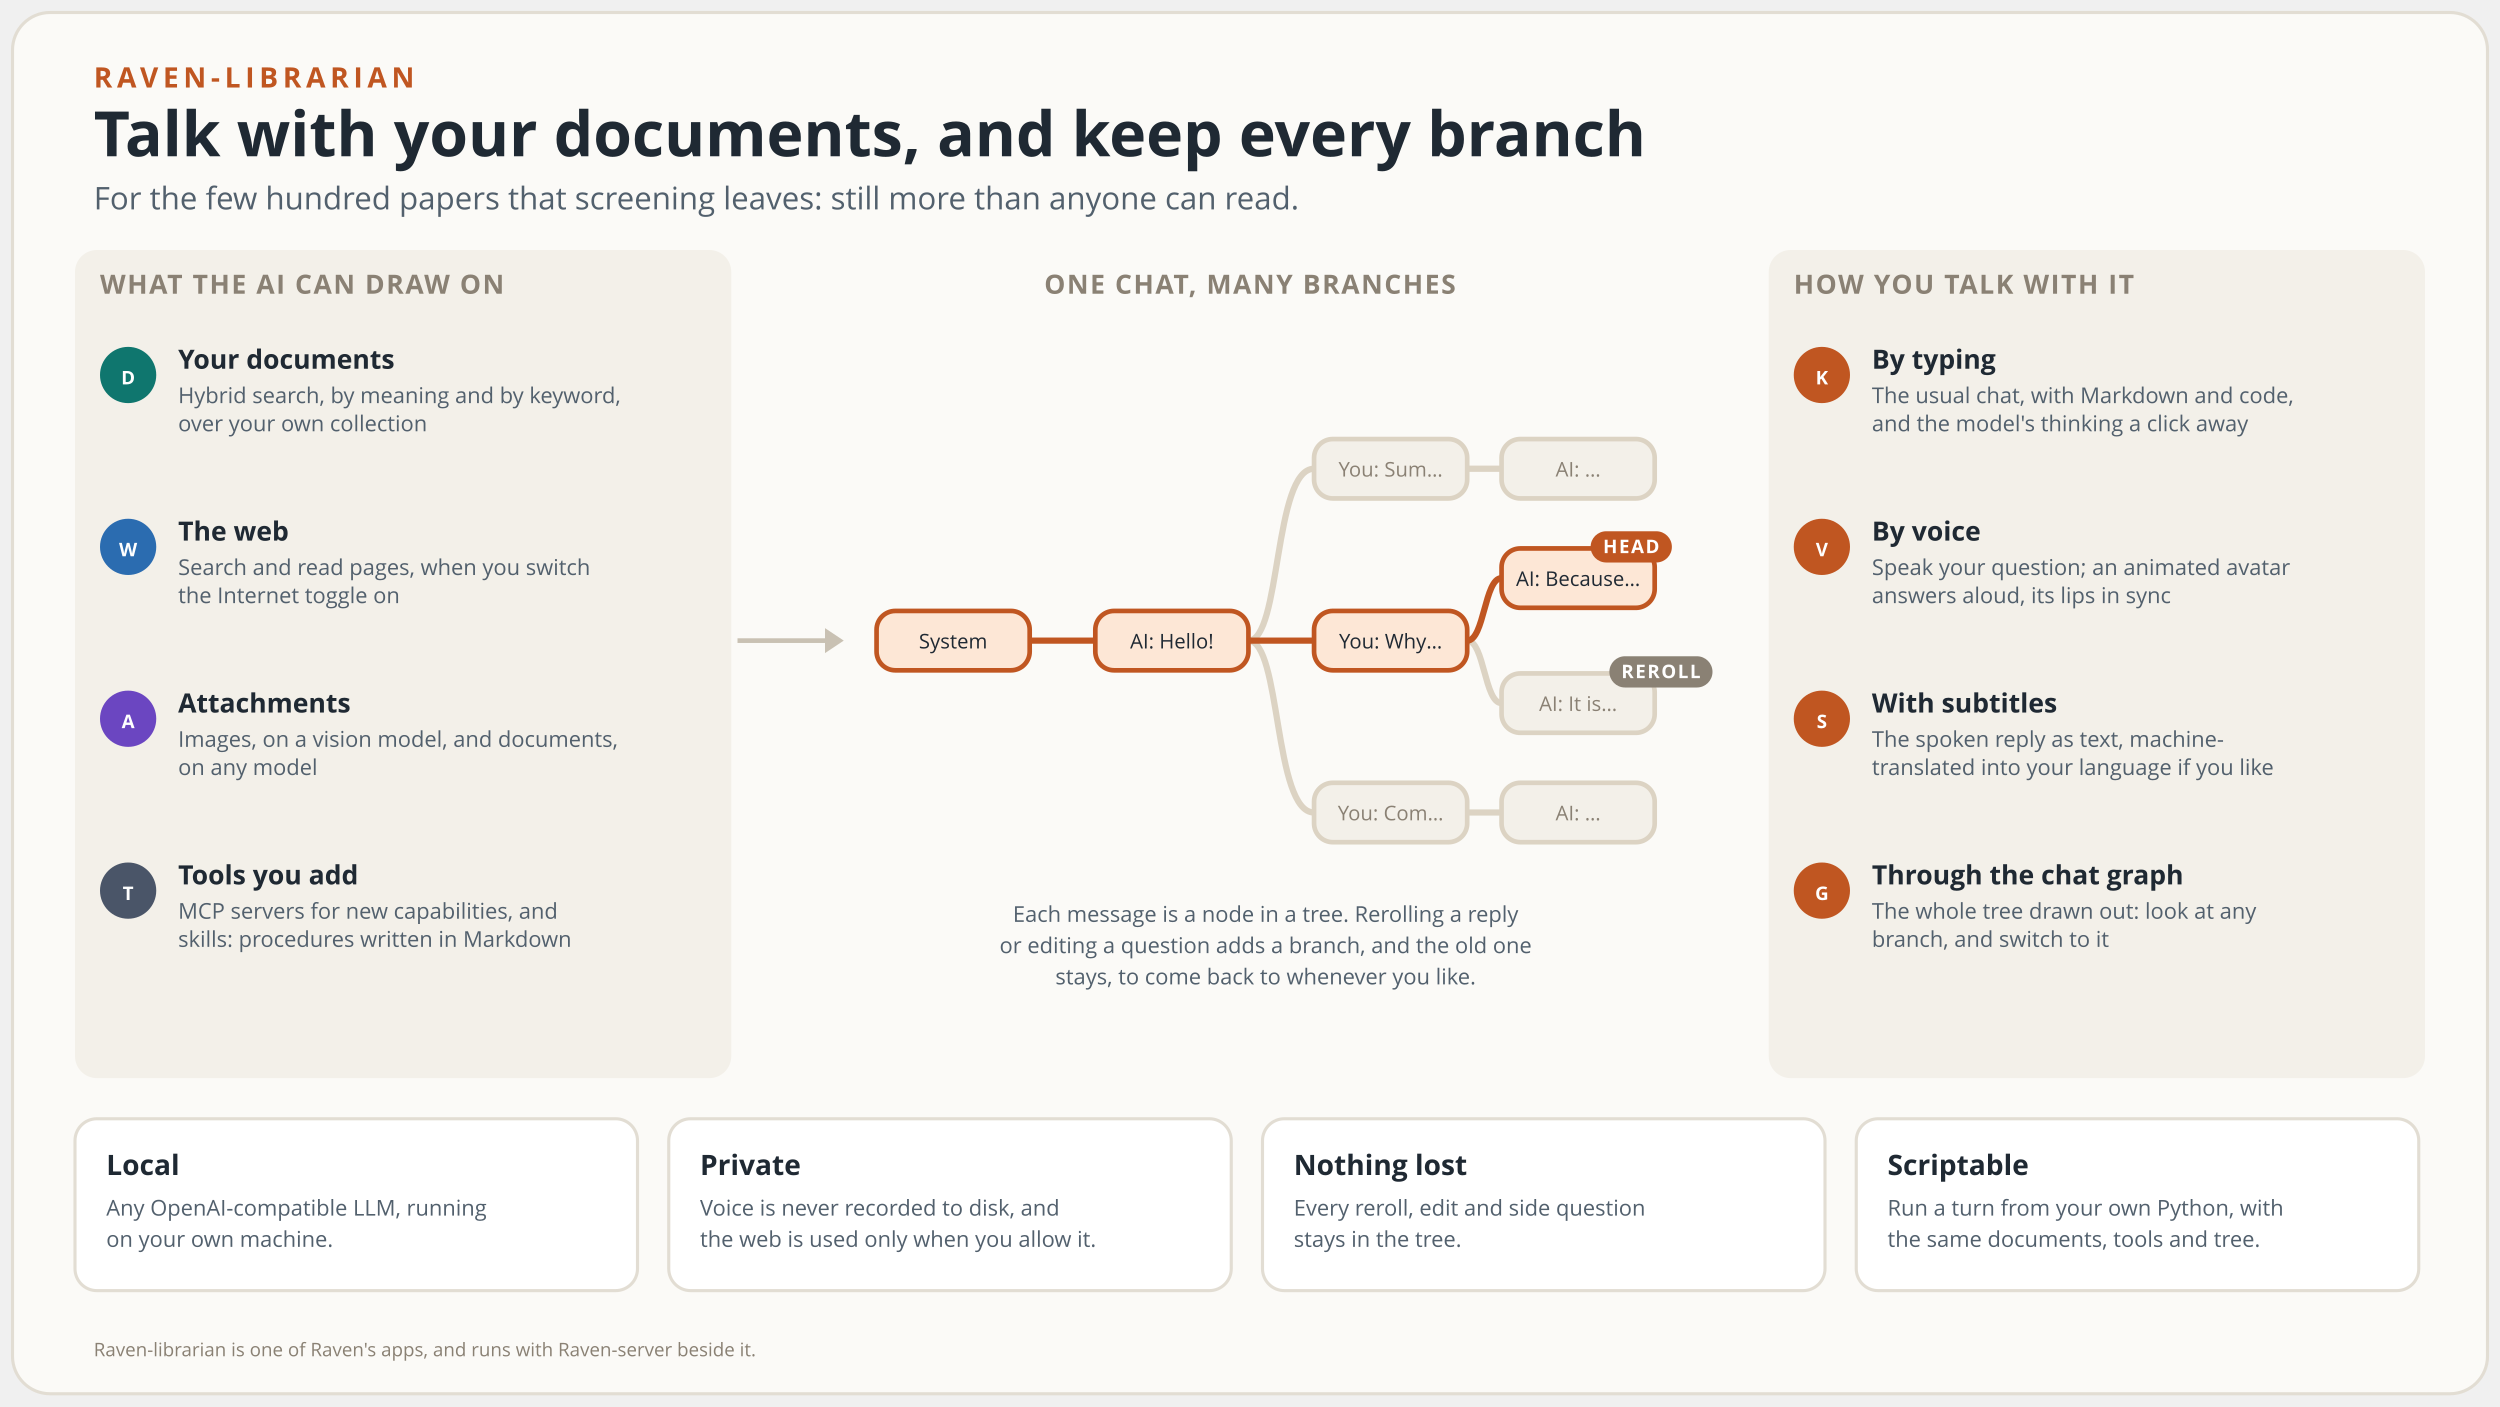
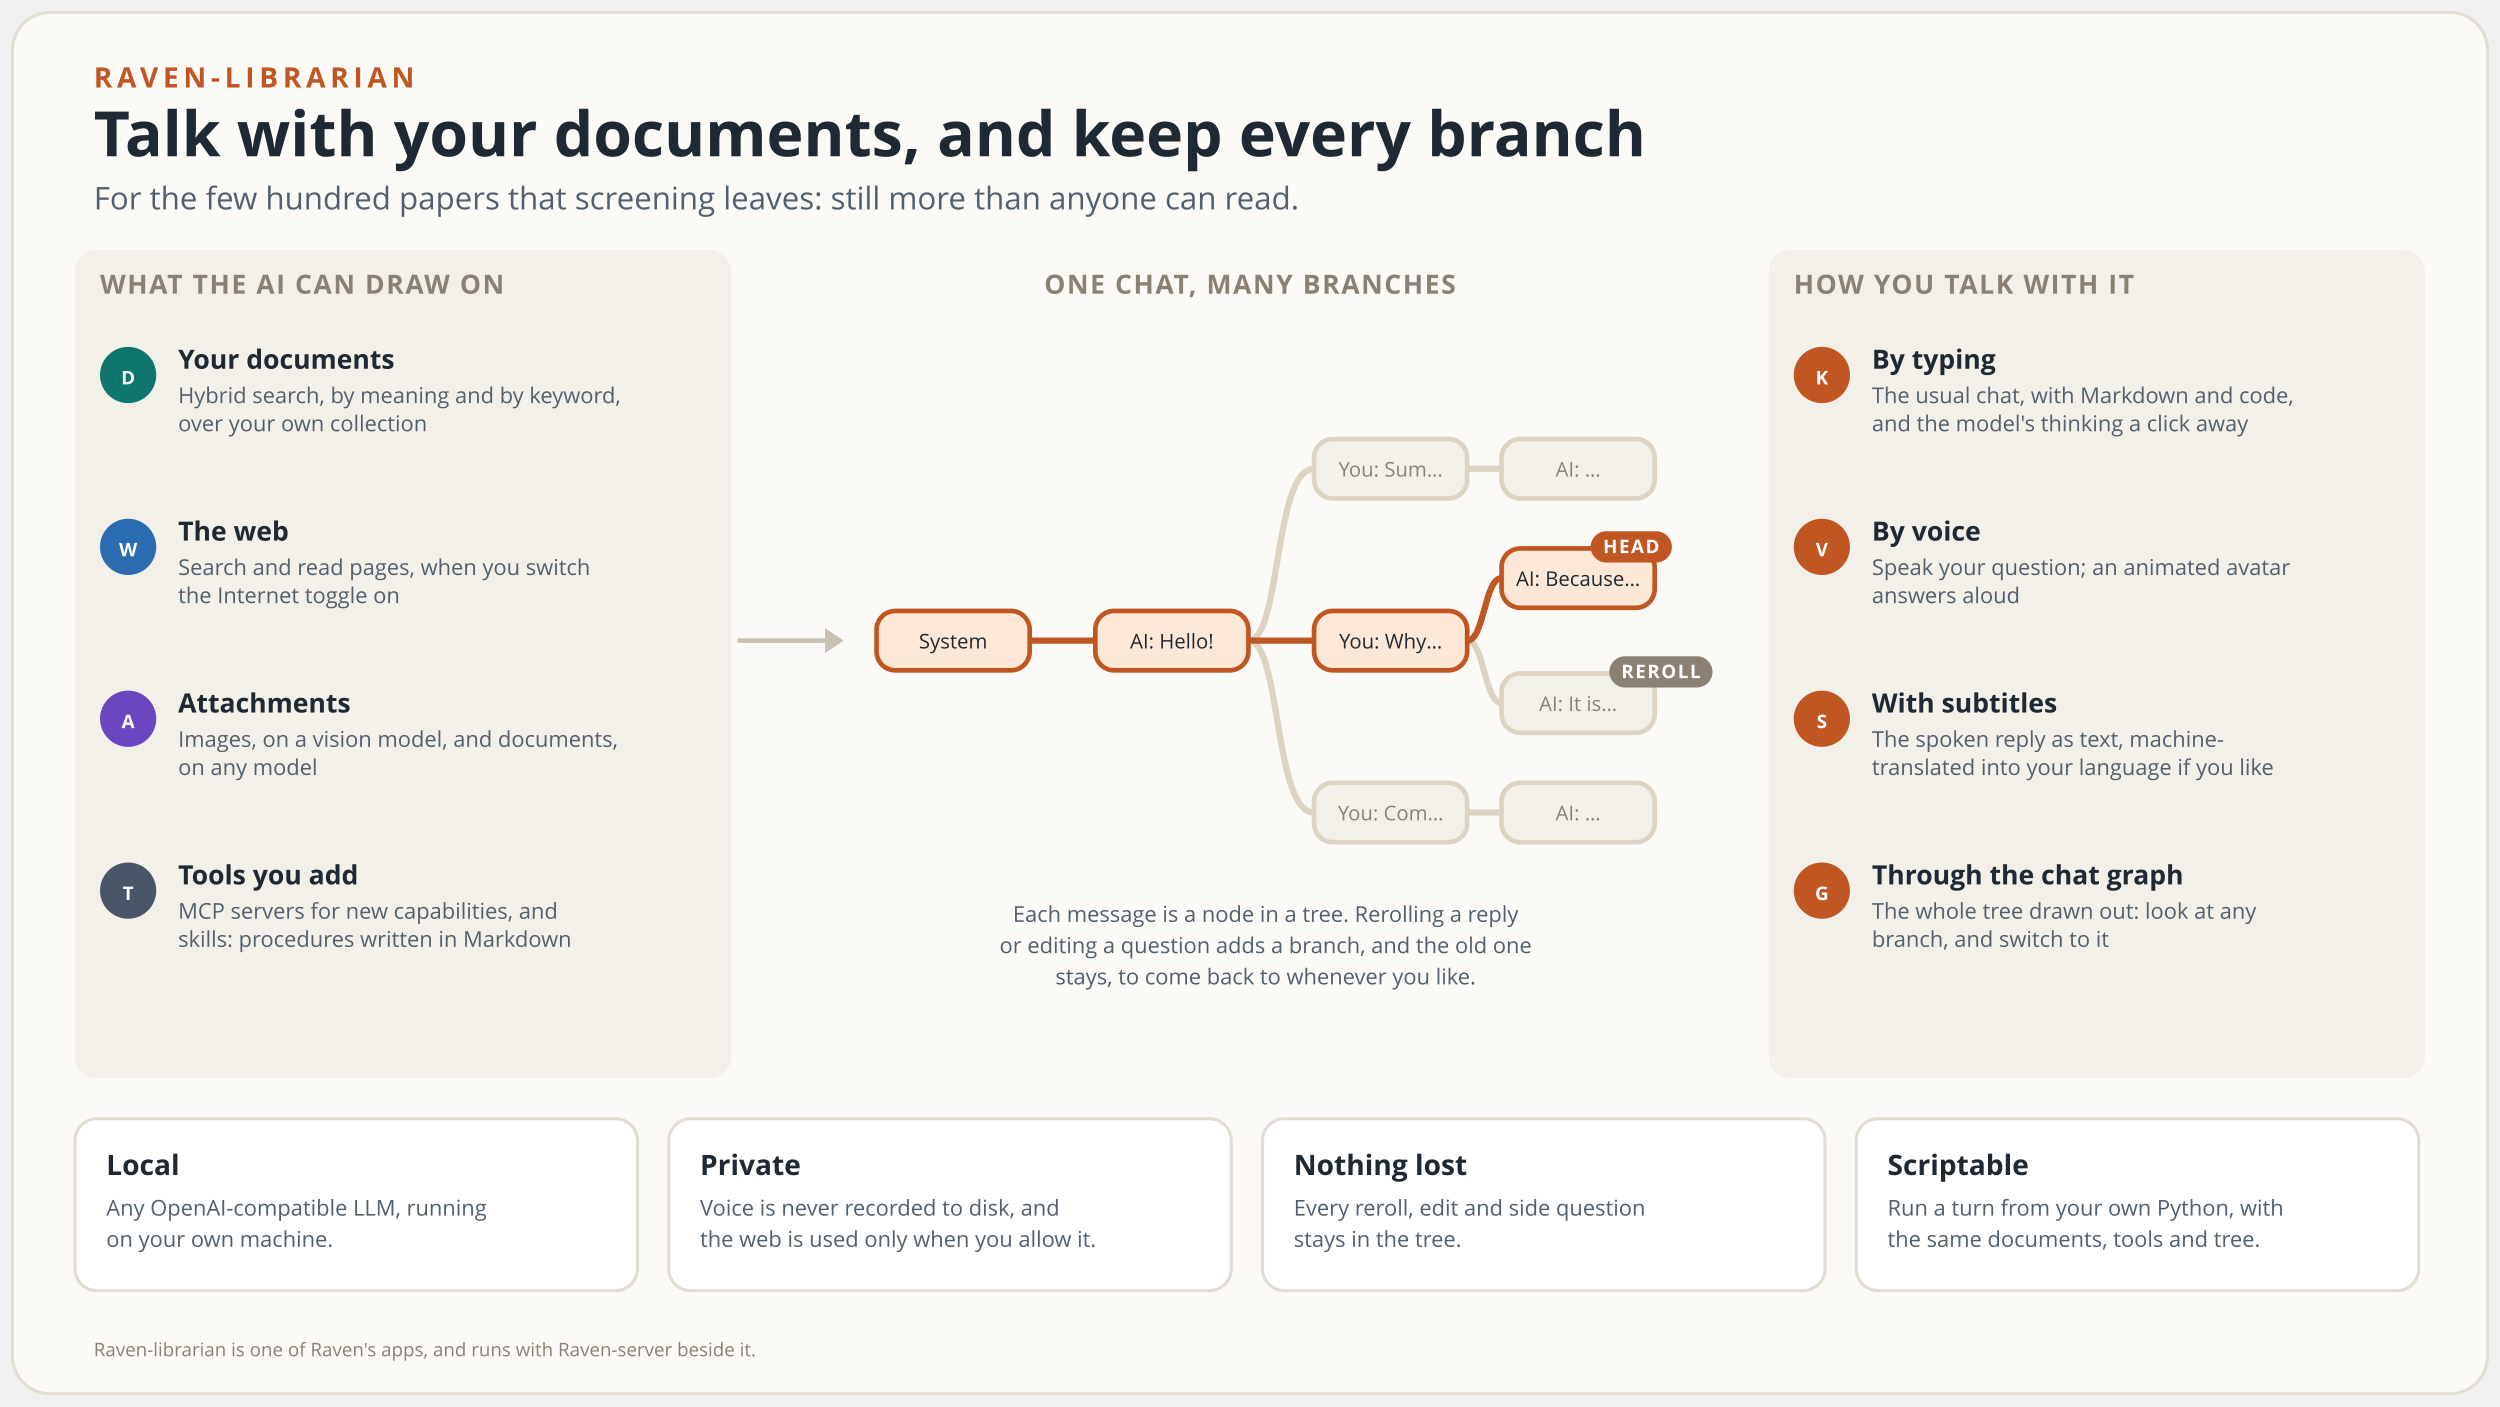
<svg xmlns="http://www.w3.org/2000/svg" width="1600" height="900" viewBox="0 0 1600 900">
  <style>
    .sans { font-family: 'Open Sans', Helvetica, Arial, sans-serif; }
    .mono { font-family: 'DejaVu Sans Mono', Menlo, Consolas, monospace; }
    .kicker { font-size: 18px; font-weight: 700; letter-spacing: 3px; fill: #c05621; }
    .title { font-size: 40px; font-weight: 700; fill: #1f2933; }
    .subtitle { font-size: 20px; fill: #52606d; }
    .zone { font-size: 17px; font-weight: 700; fill: #8a8174; letter-spacing: 1px; }
    .itemtitle { font-size: 17px; font-weight: 700; fill: #1f2933; }
    .itemtext { font-size: 14px; fill: #52606d; }
    .node { font-size: 13px; fill: #1f2933; }
    .nodedim { font-size: 13px; fill: #8a8174; }
    .tag { font-size: 12px; font-weight: 700; fill: #ffffff; letter-spacing: 1px; }
    .note { font-size: 14px; fill: #52606d; }
    .cardtitle { font-size: 18px; font-weight: 700; fill: #1f2933; }
    .cardtext { font-size: 14px; fill: #52606d; }
    .footer { font-size: 12px; fill: #8a8174; }
    .edge { fill: none; stroke-width: 4; stroke-linecap: round; }
  </style>
  <rect x="8" y="8" width="1584" height="884" rx="24" fill="#fbfaf7" stroke="#e2ddd3" stroke-width="2" />
  <text x="60" y="56" class="sans kicker">RAVEN-LIBRARIAN</text>
  <text x="60" y="100" class="sans title">Talk with your documents, and keep every branch</text>
  <text x="60" y="134" class="sans subtitle">For the few hundred papers that screening leaves: still more than anyone can read.</text>
  <rect x="48" y="160" width="420" height="530" rx="14" fill="#f3f0e9" />
  <text x="64" y="188" class="sans zone">WHAT THE AI CAN DRAW ON</text>
  <g class="sans">
    <circle cx="82" cy="240" r="18" fill="#0f766e" />
    <text x="82" y="246" class="tag" text-anchor="middle">D</text>
    <text x="114" y="236" class="itemtitle">Your documents</text>
    <text x="114" y="258" class="itemtext">Hybrid search, by meaning and by keyword,</text>
    <text x="114" y="276" class="itemtext">over your own collection</text>
    <circle cx="82" cy="350" r="18" fill="#2b6cb0" />
    <text x="82" y="356" class="tag" text-anchor="middle">W</text>
    <text x="114" y="346" class="itemtitle">The web</text>
    <text x="114" y="368" class="itemtext">Search and read pages, when you switch</text>
    <text x="114" y="386" class="itemtext">the Internet toggle on</text>
    <circle cx="82" cy="460" r="18" fill="#6b46c1" />
    <text x="82" y="466" class="tag" text-anchor="middle">A</text>
    <text x="114" y="456" class="itemtitle">Attachments</text>
    <text x="114" y="478" class="itemtext">Images, on a vision model, and documents,</text>
    <text x="114" y="496" class="itemtext">on any model</text>
    <circle cx="82" cy="570" r="18" fill="#4a5568" />
    <text x="82" y="576" class="tag" text-anchor="middle">T</text>
    <text x="114" y="566" class="itemtitle">Tools you add</text>
    <text x="114" y="588" class="itemtext">MCP servers for new capabilities, and</text>
    <text x="114" y="606" class="itemtext">skills: procedures written in Markdown</text>
  </g>
  <path d="M 472 410 H 528" fill="none" stroke="#c9c1b3" stroke-width="3" />
  <path d="M 528 402 L 540 410 L 528 418 Z" fill="#c9c1b3" />
  <text x="800" y="188" class="sans zone" text-anchor="middle">ONE CHAT, MANY BRANCHES</text>
  <path class="edge" stroke="#dcd3c3" d="M 799 410 C 820 410, 815 300, 841 300" />
  <path class="edge" stroke="#dcd3c3" d="M 799 410 C 820 410, 815 520, 841 520" />
  <path class="edge" stroke="#dcd3c3" d="M 939 300 H 961" />
  <path class="edge" stroke="#dcd3c3" d="M 939 520 H 961" />
  <path class="edge" stroke="#dcd3c3" d="M 939 410 C 950 410, 950 450, 961 450" />
  <path class="edge" stroke="#c05621" d="M 659 410 H 701" />
  <path class="edge" stroke="#c05621" d="M 799 410 H 841" />
  <path class="edge" stroke="#c05621" d="M 939 410 C 950 410, 950 370, 961 370" />
  <g class="sans">
    <rect x="561" y="391" width="98" height="38" rx="12" fill="#fde7d6" stroke="#c05621" stroke-width="3" />
    <text x="610" y="415" class="node" text-anchor="middle">System</text>
    <rect x="701" y="391" width="98" height="38" rx="12" fill="#fde7d6" stroke="#c05621" stroke-width="3" />
    <text x="750" y="415" class="node" text-anchor="middle">AI: Hello!</text>
    <rect x="841" y="281" width="98" height="38" rx="12" fill="#f3f0e9" stroke="#dcd3c3" stroke-width="3" />
    <text x="890" y="305" class="nodedim" text-anchor="middle">You: Sum…</text>
    <rect x="841" y="391" width="98" height="38" rx="12" fill="#fde7d6" stroke="#c05621" stroke-width="3" />
    <text x="890" y="415" class="node" text-anchor="middle">You: Why…</text>
    <rect x="841" y="501" width="98" height="38" rx="12" fill="#f3f0e9" stroke="#dcd3c3" stroke-width="3" />
    <text x="890" y="525" class="nodedim" text-anchor="middle">You: Com…</text>
    <rect x="961" y="281" width="98" height="38" rx="12" fill="#f3f0e9" stroke="#dcd3c3" stroke-width="3" />
    <text x="1010" y="305" class="nodedim" text-anchor="middle">AI: …</text>
    <rect x="961" y="351" width="98" height="38" rx="12" fill="#fde7d6" stroke="#c05621" stroke-width="3" />
    <text x="1010" y="375" class="node" text-anchor="middle">AI: Because…</text>
    <rect x="961" y="431" width="98" height="38" rx="12" fill="#f3f0e9" stroke="#dcd3c3" stroke-width="3" />
    <text x="1010" y="455" class="nodedim" text-anchor="middle">AI: It is…</text>
    <rect x="961" y="501" width="98" height="38" rx="12" fill="#f3f0e9" stroke="#dcd3c3" stroke-width="3" />
    <text x="1010" y="525" class="nodedim" text-anchor="middle">AI: …</text>
    <rect x="1018" y="340" width="52" height="20" rx="10" fill="#c05621" />
    <text x="1044" y="354" class="tag" text-anchor="middle">HEAD</text>
    <rect x="1030" y="420" width="66" height="20" rx="10" fill="#8a8174" />
    <text x="1063" y="434" class="tag" text-anchor="middle">REROLL</text>
  </g>
  <text x="810" y="590" class="sans note" text-anchor="middle">Each message is a node in a tree. Rerolling a reply</text>
  <text x="810" y="610" class="sans note" text-anchor="middle">or editing a question adds a branch, and the old one</text>
  <text x="810" y="630" class="sans note" text-anchor="middle">stays, to come back to whenever you like.</text>
  <rect x="1132" y="160" width="420" height="530" rx="14" fill="#f3f0e9" />
  <text x="1148" y="188" class="sans zone">HOW YOU TALK WITH IT</text>
  <g class="sans">
    <circle cx="1166" cy="240" r="18" fill="#c05621" />
    <text x="1166" y="246" class="tag" text-anchor="middle">K</text>
    <text x="1198" y="236" class="itemtitle">By typing</text>
    <text x="1198" y="258" class="itemtext">The usual chat, with Markdown and code,</text>
    <text x="1198" y="276" class="itemtext">and the model's thinking a click away</text>
    <circle cx="1166" cy="350" r="18" fill="#c05621" />
    <text x="1166" y="356" class="tag" text-anchor="middle">V</text>
    <text x="1198" y="346" class="itemtitle">By voice</text>
    <text x="1198" y="368" class="itemtext">Speak your question; an animated avatar</text>
-     <text x="1198" y="386" class="itemtext">answers aloud, its lips in sync</text>
+     <text x="1198" y="386" class="itemtext">answers aloud</text>
    <circle cx="1166" cy="460" r="18" fill="#c05621" />
    <text x="1166" y="466" class="tag" text-anchor="middle">S</text>
    <text x="1198" y="456" class="itemtitle">With subtitles</text>
    <text x="1198" y="478" class="itemtext">The spoken reply as text, machine-</text>
    <text x="1198" y="496" class="itemtext">translated into your language if you like</text>
    <circle cx="1166" cy="570" r="18" fill="#c05621" />
    <text x="1166" y="576" class="tag" text-anchor="middle">G</text>
    <text x="1198" y="566" class="itemtitle">Through the chat graph</text>
    <text x="1198" y="588" class="itemtext">The whole tree drawn out: look at any</text>
    <text x="1198" y="606" class="itemtext">branch, and switch to it</text>
  </g>
  <g class="sans">
    <rect x="48" y="716" width="360" height="110" rx="14" fill="#ffffff" stroke="#e2ddd3" stroke-width="2" />
    <text x="68" y="752" class="cardtitle">Local</text>
    <text x="68" y="778" class="cardtext">Any OpenAI-compatible LLM, running</text>
    <text x="68" y="798" class="cardtext">on your own machine.</text>
    <rect x="428" y="716" width="360" height="110" rx="14" fill="#ffffff" stroke="#e2ddd3" stroke-width="2" />
    <text x="448" y="752" class="cardtitle">Private</text>
    <text x="448" y="778" class="cardtext">Voice is never recorded to disk, and</text>
    <text x="448" y="798" class="cardtext">the web is used only when you allow it.</text>
    <rect x="808" y="716" width="360" height="110" rx="14" fill="#ffffff" stroke="#e2ddd3" stroke-width="2" />
    <text x="828" y="752" class="cardtitle">Nothing lost</text>
    <text x="828" y="778" class="cardtext">Every reroll, edit and side question</text>
    <text x="828" y="798" class="cardtext">stays in the tree.</text>
    <rect x="1188" y="716" width="360" height="110" rx="14" fill="#ffffff" stroke="#e2ddd3" stroke-width="2" />
    <text x="1208" y="752" class="cardtitle">Scriptable</text>
    <text x="1208" y="778" class="cardtext">Run a turn from your own Python, with</text>
    <text x="1208" y="798" class="cardtext">the same documents, tools and tree.</text>
  </g>
  <text x="60" y="868" class="sans footer">Raven-librarian is one of Raven's apps, and runs with Raven-server beside it.</text>
</svg>
